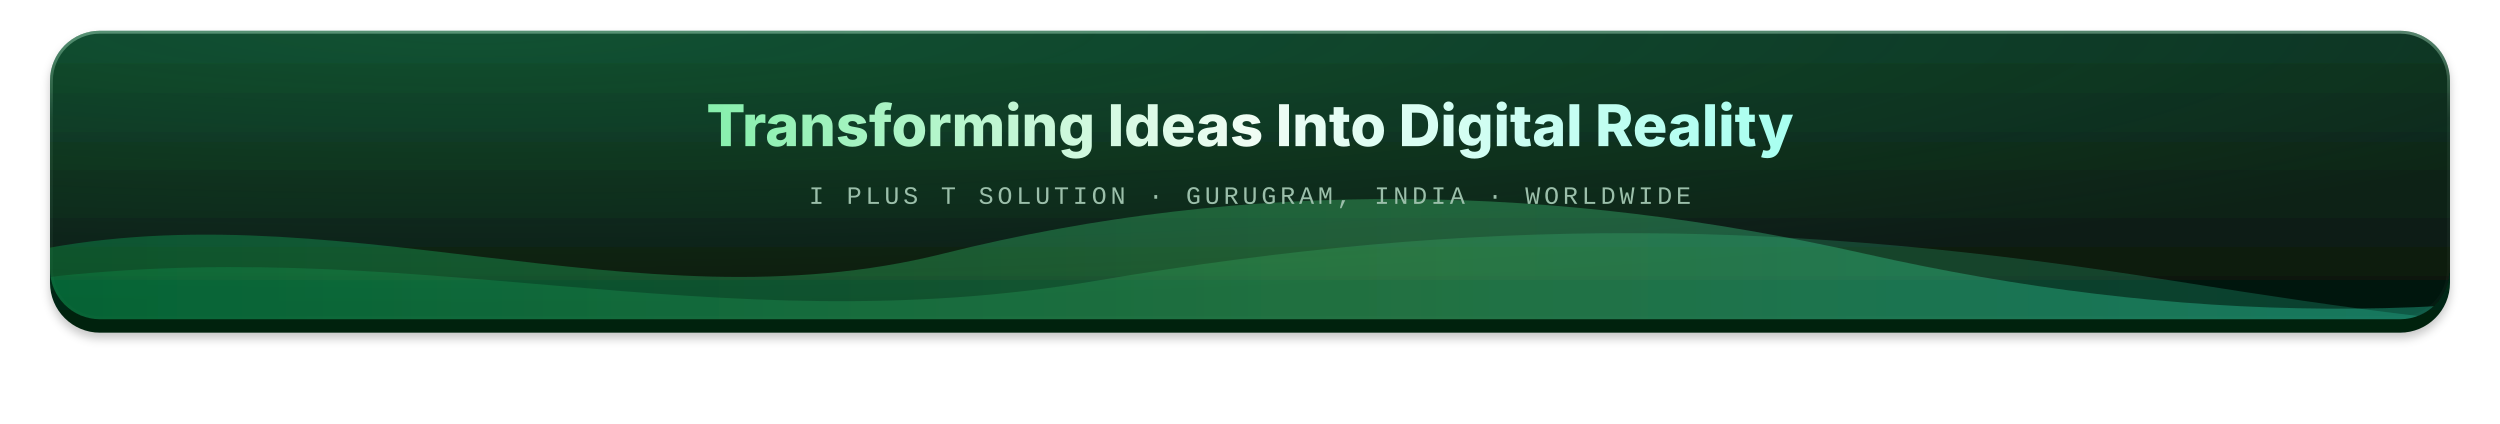
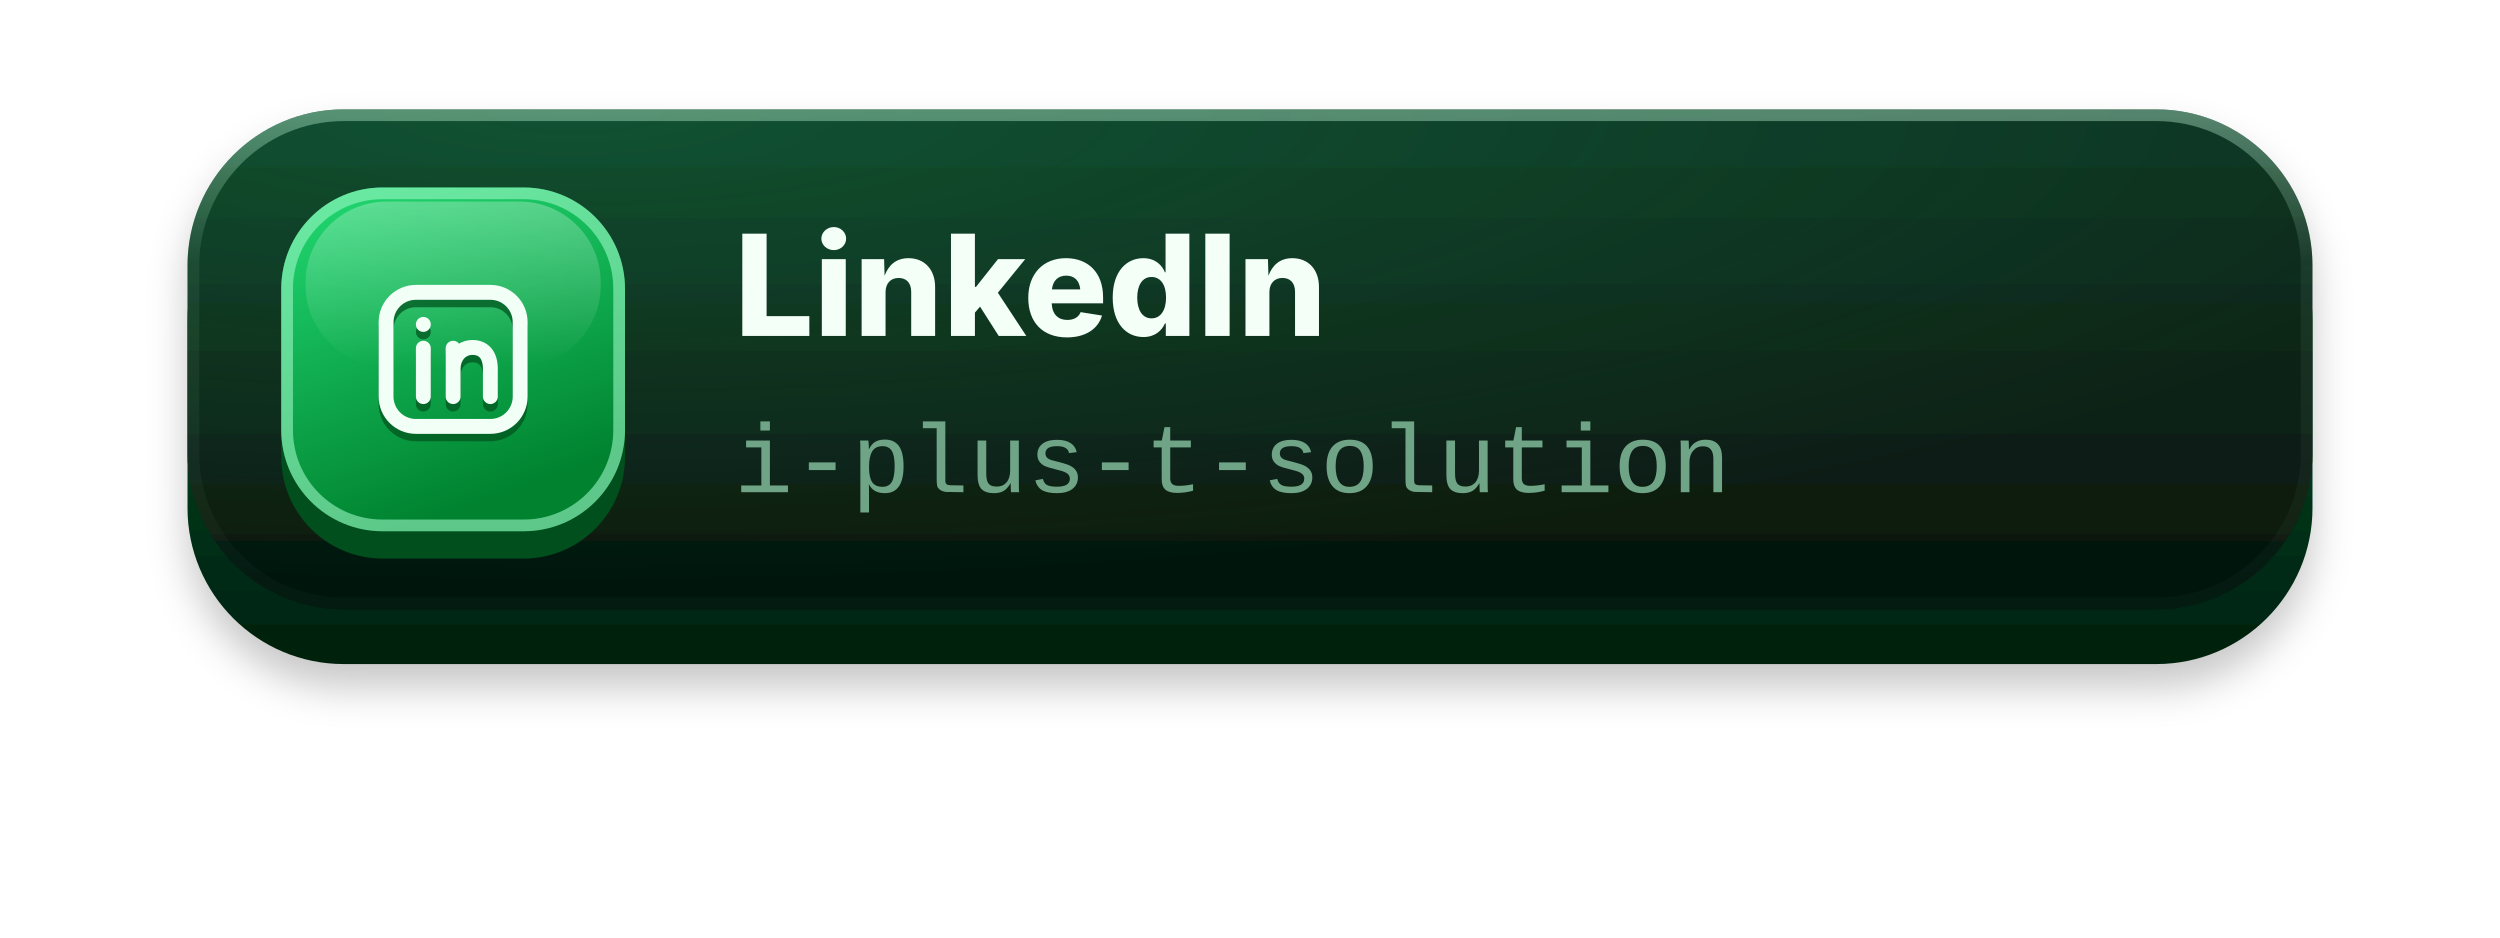
- <svg xmlns="http://www.w3.org/2000/svg" width="1300" height="220" viewBox="0 0 1300 220" role="img" aria-labelledby="t d">
+ <svg xmlns="http://www.w3.org/2000/svg" width="320" height="120" viewBox="0 0 320 120" role="img" aria-labelledby="t d">
  <defs>
    <filter id="sh" x="-15%" y="-15%" width="130%" height="160%">
      <feDropShadow dx="0" dy="10" stdDeviation="9" flood-color="#000" flood-opacity="0.30" />
      <feDropShadow dx="0" dy="3" stdDeviation="2.5" flood-color="#000" flood-opacity="0.22" />
    </filter>
    <linearGradient id="face" x1="0" y1="0" x2="0" y2="1">
      <stop offset="0" stop-color="#103322" />
      <stop offset="1" stop-color="#05150C" />
    </linearGradient>
    <linearGradient id="faceA" x1="0" y1="0" x2="0" y2="1">
      <stop offset="0" stop-color="#134A2C" />
      <stop offset="1" stop-color="#061C10" />
    </linearGradient>
    <linearGradient id="slab" x1="0" y1="0" x2="0" y2="1">
      <stop offset="0" stop-color="#0B5A2E" />
      <stop offset="1" stop-color="#03200F" />
    </linearGradient>
    <linearGradient id="edge" x1="0" y1="0" x2="0" y2="1">
      <stop offset="0" stop-color="#C9FFE0" stop-opacity="0.38" />
      <stop offset="0.3" stop-color="#C9FFE0" stop-opacity="0.07" />
      <stop offset="1" stop-color="#C9FFE0" stop-opacity="0.02" />
    </linearGradient>
    <radialGradient id="sheen" cx="0.18" cy="0" r="0.95">
      <stop offset="0" stop-color="#22E07D" stop-opacity="0.18" />
      <stop offset="1" stop-color="#22E07D" stop-opacity="0" />
    </radialGradient>
    <linearGradient id="tile" x1="0" y1="0" x2="0.35" y2="1">
      <stop offset="0" stop-color="#22DB73" />
      <stop offset="1" stop-color="#00822F" />
    </linearGradient>
    <linearGradient id="gloss" x1="0" y1="0" x2="0" y2="1">
      <stop offset="0" stop-color="#FFFFFF" stop-opacity="0.5" />
      <stop offset="1" stop-color="#FFFFFF" stop-opacity="0" />
    </linearGradient>
    <linearGradient id="num" x1="0" y1="0" x2="0" y2="1">
      <stop offset="0" stop-color="#F0FFF5" />
      <stop offset="1" stop-color="#22E07D" />
    </linearGradient>
    <linearGradient id="logoFg" x1="0" y1="0" x2="0" y2="1">
      <stop offset="0" stop-color="#E6FFEE" />
      <stop offset="1" stop-color="#82E7B0" />
    </linearGradient>
-     <clipPath id="fc">
-       <rect x="16" y="12" width="1248" height="150" rx="26" />
-     </clipPath>
-     <linearGradient id="w1" x1="0" y1="0" x2="1" y2="0">
-       <stop offset="0" stop-color="#0BBF64" />
-       <stop offset="0.5" stop-color="#4ADE80" />
-       <stop offset="1" stop-color="#26F2D6" />
-     </linearGradient>
-     <linearGradient id="txt" x1="0" y1="0" x2="1" y2="0">
-       <stop offset="0" stop-color="#86EFAC" />
-       <stop offset="0.5" stop-color="#F0FDF4" />
-       <stop offset="1" stop-color="#A7FFF0" />
-     </linearGradient>
  </defs>
  <style>
    .s { font-family: 'Segoe UI', Inter, -apple-system, BlinkMacSystemFont, 'Helvetica Neue', Helvetica, Arial, sans-serif; }
    .m { font-family: 'JetBrains Mono', 'SFMono-Regular', Menlo, Consolas, 'Liberation Mono', monospace; }
- 
-     .wave { animation: drift 9s ease-in-out infinite alternate; }
-     .wave2 { animation-duration: 13s; animation-direction: alternate-reverse; }
-     @keyframes drift { from { transform: translateX(0); } to { transform: translateX(-160px); } }
-     @media (prefers-reduced-motion: reduce) { .wave { animation: none; } }
  </style>
  <g transform="translate(10 4)">
    <g filter="url(#sh)">
-       <rect x="16" y="19" width="1248" height="150" rx="26" fill="url(#slab)" />
-       <rect x="16" y="12" width="1248" height="150" rx="26" fill="url(#face)" />
+       <rect x="14" y="17" width="272" height="64" rx="20" fill="url(#slab)" />
+       <rect x="14" y="10" width="272" height="64" rx="20" fill="url(#face)" />
    </g>
-     <rect x="16" y="12" width="1248" height="150" rx="26" fill="url(#sheen)" />
-     <rect x="16.75" y="12.75" width="1246.5" height="148.5" rx="25.25" fill="none" stroke="url(#edge)" stroke-width="1.5" />
-     <g clip-path="url(#fc)">
-       <g class="wave" opacity="0.32">
-         <path d="M0 128 C160 92 320 168 480 128 S800 92 960 128 S1280 168 1440 128 V180 H0 Z" fill="url(#w1)" />
-       </g>
-       <g class="wave wave2" opacity="0.2">
-         <path d="M0 142 C200 115 360 176 560 142 S920 110 1120 142 S1360 172 1440 148 V180 H0 Z" fill="url(#w1)" />
+     <rect x="14" y="10" width="272" height="64" rx="20" fill="url(#sheen)" />
+     <rect x="14.75" y="10.75" width="270.5" height="62.5" rx="19.25" fill="none" stroke="url(#edge)" stroke-width="1.5" />
+     <g transform="translate(26 20)">
+       <rect y="3.5" width="44" height="44" rx="13.0" fill="#004F1C" />
+       <rect width="44" height="44" rx="13.0" fill="url(#tile)" />
+       <rect x="3.1" y="1.8" width="37.8" height="21.1" rx="10.4" fill="url(#gloss)" opacity="0.55" />
+       <rect x=".75" y=".75" width="42.5" height="42.5" rx="12.2" fill="none" stroke="#9BF7C4" stroke-opacity="0.6" stroke-width="1.5" />
+       <g transform="translate(10.56 10.56) scale(0.9533)" fill="none" stroke="currentColor" stroke-width="2" stroke-linecap="round" stroke-linejoin="round">
+         <g transform="translate(0 1)" color="#00561F" opacity="0.75">
+           <rect x="3" y="3" width="18" height="18" rx="4" />
+           <path d="M8 10.5V17M8 7.3v.01M12 17v-6.5M12 13.3c0-1.7 1.1-2.9 2.6-2.9s2.4 1 2.4 2.9V17" />
+         </g>
+         <g color="#F2FFF7">
+           <rect x="3" y="3" width="18" height="18" rx="4" />
+           <path d="M8 10.5V17M8 7.3v.01M12 17v-6.5M12 13.3c0-1.7 1.1-2.9 2.6-2.9s2.4 1 2.4 2.9V17" />
+         </g>
      </g>
    </g>
-     <text class="s" x="640" y="72" text-anchor="middle" font-size="30" font-weight="800" fill="url(#txt)">Transforming Ideas Into Digital Reality</text>
-     <text class="m" x="640" y="102" text-anchor="middle" font-size="13" letter-spacing="2" fill="#9BBFAA">I PLUS T SOLUTION · GURUGRAM, INDIA · WORLDWIDE</text>
+     <text class="s" x="84" y="39" font-size="18" font-weight="800" fill="#F3FFF7">LinkedIn</text>
+     <text class="m" x="84" y="59" font-size="12.5" fill="#6FA487">i-plus-t-solution</text>
  </g>
</svg>
